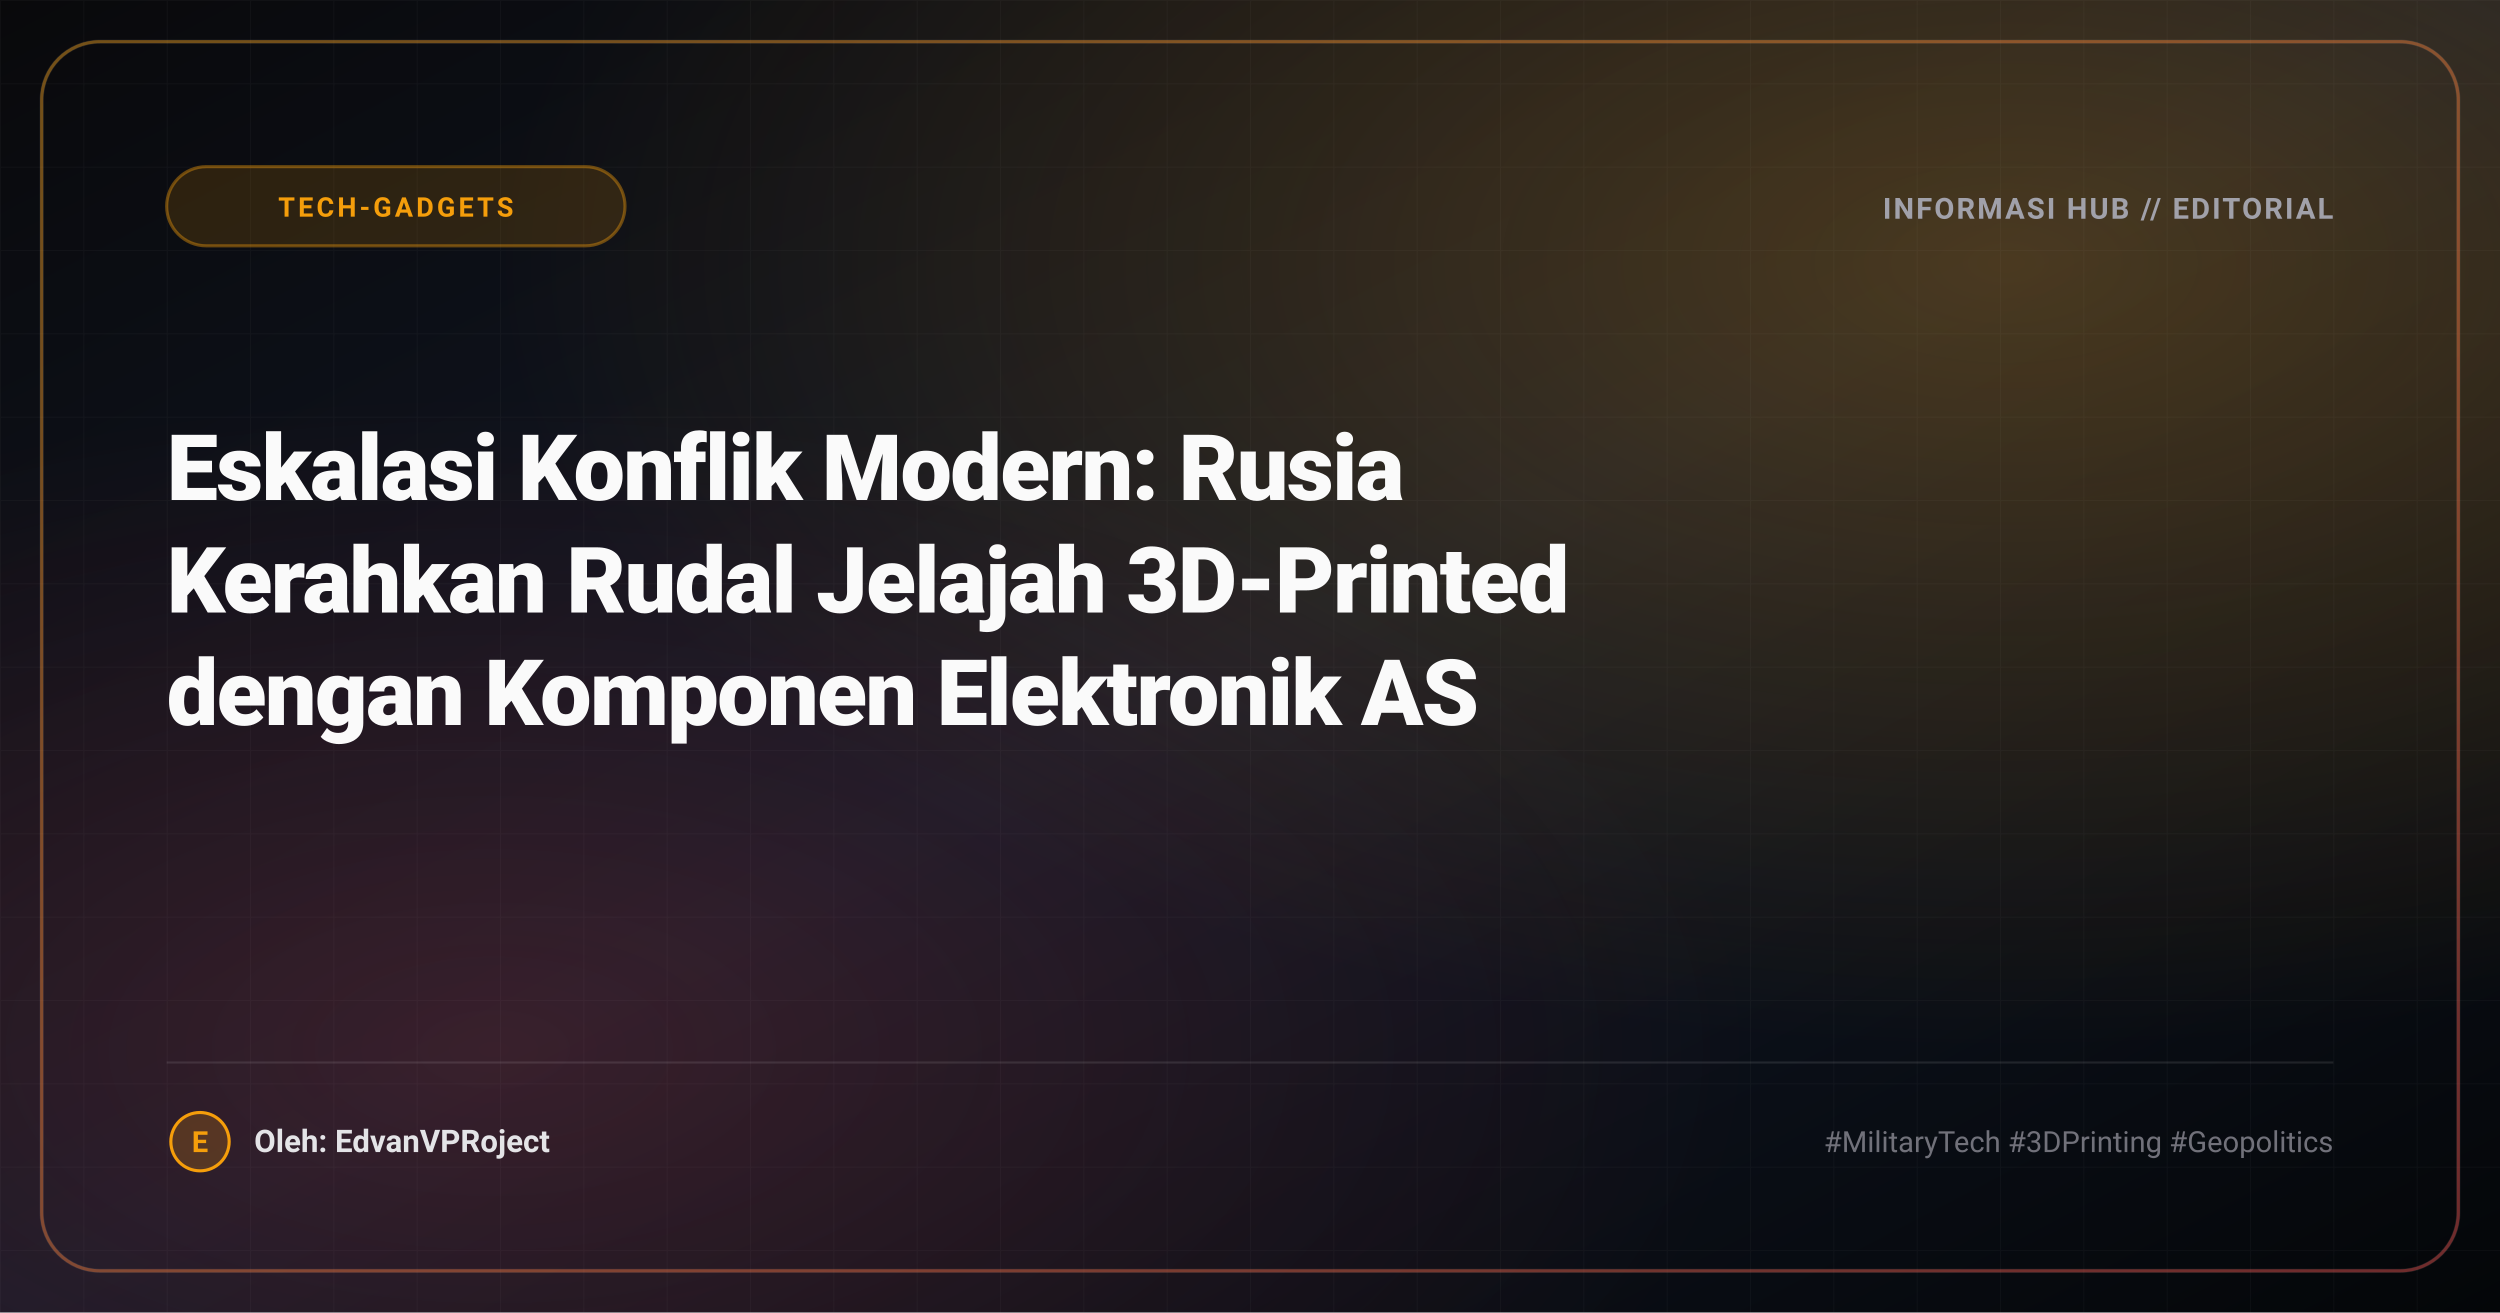
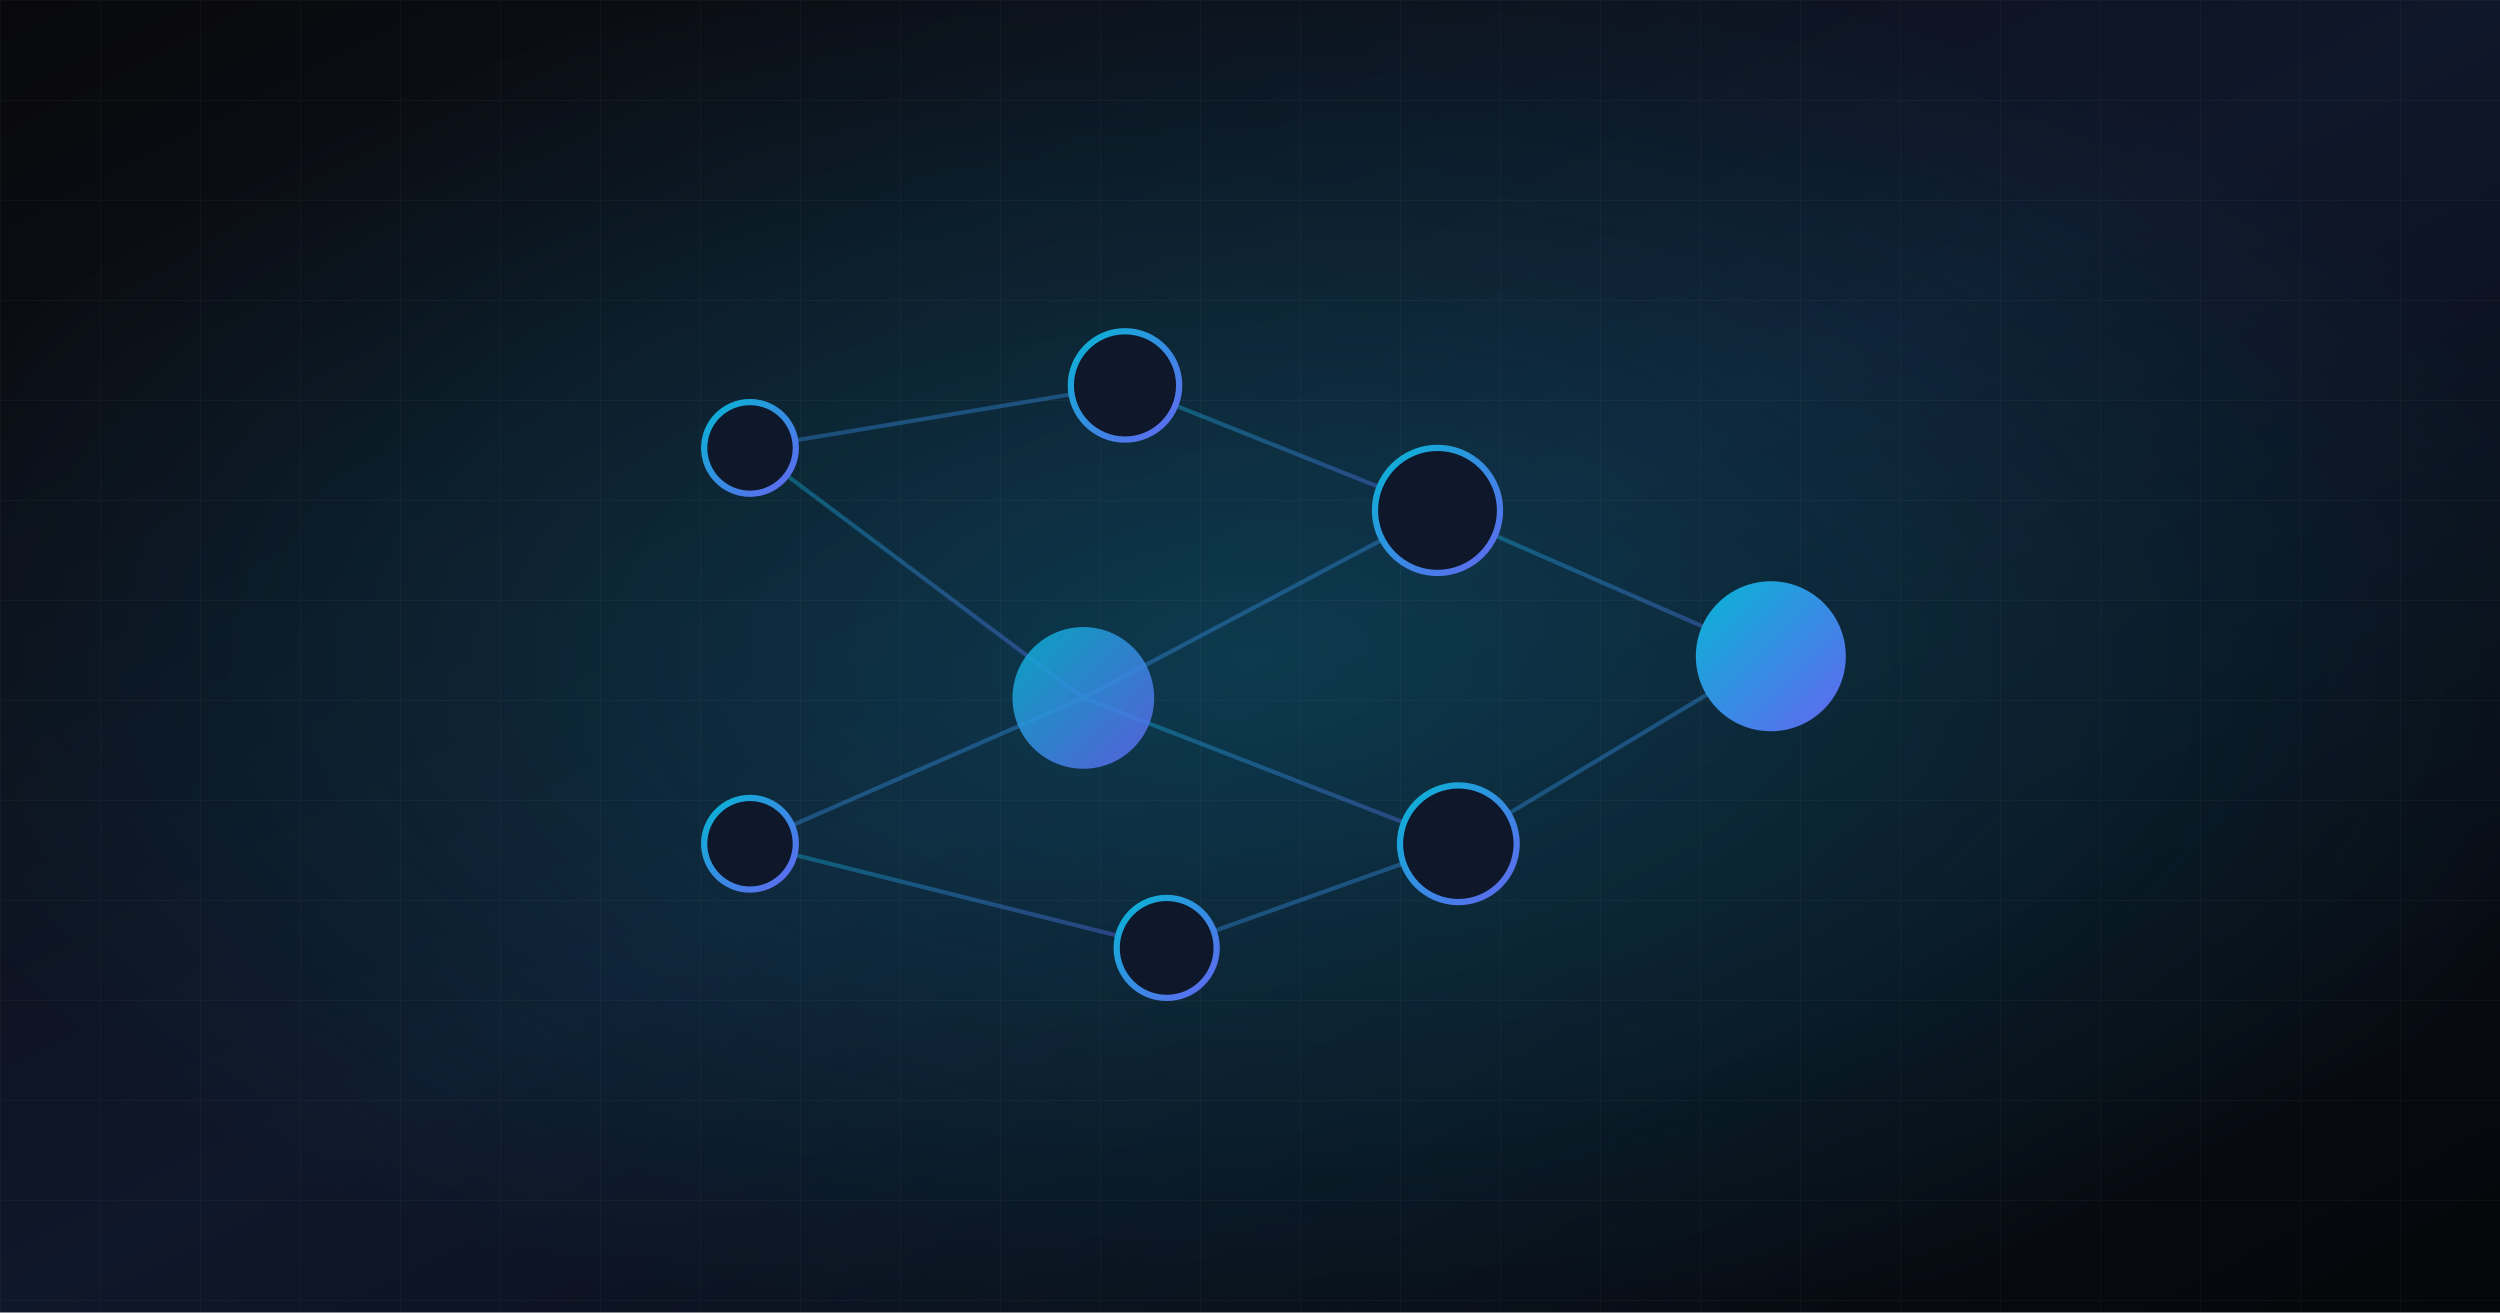
- <svg xmlns="http://www.w3.org/2000/svg" viewBox="0 0 1200 630" width="1200" height="630" shape-rendering="geometricPrecision" text-rendering="geometricPrecision">
+ <svg xmlns="http://www.w3.org/2000/svg" viewBox="0 0 1200 630" width="1200" height="630" shape-rendering="geometricPrecision">
  <defs>
-     <style>
-       text {
-         font-family: -apple-system, BlinkMacSystemFont, "Segoe UI", Roboto, "Helvetica Neue", Arial, sans-serif;
-         text-rendering: geometricPrecision;
-         -webkit-font-smoothing: antialiased;
-       }
-     </style>
    <linearGradient id="bgGrad" x1="0%" y1="0%" x2="100%" y2="100%">
      <stop offset="0%" stop-color="#09090b" />
-       <stop offset="50%" stop-color="#111827" />
+       <stop offset="50%" stop-color="#0f172a" />
      <stop offset="100%" stop-color="#040608" />
    </linearGradient>
    <linearGradient id="accGrad" x1="0%" y1="0%" x2="100%" y2="100%">
-       <stop offset="0%" stop-color="#f59e0b" />
-       <stop offset="100%" stop-color="#ef4444" />
+       <stop offset="0%" stop-color="#06b6d4" />
+       <stop offset="100%" stop-color="#6366f1" />
    </linearGradient>
-     <radialGradient id="glow" cx="80%" cy="20%" r="60%">
-       <stop offset="0%" stop-color="#f59e0b" stop-opacity="0.25" />
-       <stop offset="100%" stop-color="#f59e0b" stop-opacity="0" />
+     <radialGradient id="glow" cx="50%" cy="50%" r="55%">
+       <stop offset="0%" stop-color="#06b6d4" stop-opacity="0.22" />
+       <stop offset="100%" stop-color="#06b6d4" stop-opacity="0" />
    </radialGradient>
-     <radialGradient id="glow2" cx="20%" cy="80%" r="50%">
-       <stop offset="0%" stop-color="#ef4444" stop-opacity="0.18" />
-       <stop offset="100%" stop-color="#ef4444" stop-opacity="0" />
-     </radialGradient>
-     <pattern id="grid" width="40" height="40" patternUnits="userSpaceOnUse">
-       <path d="M 40 0 L 0 0 0 40" fill="none" stroke="rgba(255,255,255,0.03)" stroke-width="1" />
+     <pattern id="grid" width="48" height="48" patternUnits="userSpaceOnUse">
+       <path d="M 48 0 L 0 0 0 48" fill="none" stroke="rgba(255,255,255,0.035)" stroke-width="1" />
    </pattern>
  </defs>
  <rect width="1200" height="630" fill="url(#bgGrad)" />
  <rect width="1200" height="630" fill="url(#glow)" />
-   <rect width="1200" height="630" fill="url(#glow2)" />
  <rect width="1200" height="630" fill="url(#grid)" />
-   <rect x="20" y="20" width="1160" height="590" rx="28" fill="none" stroke="rgba(255,255,255,0.08)" stroke-width="2" />
-   <rect x="20" y="20" width="1160" height="590" rx="28" fill="none" stroke="url(#accGrad)" stroke-width="1.5" opacity="0.4" />
-   <g transform="translate(80, 80)">
-     <rect x="0" y="0" width="220" height="38" rx="19" fill="#f59e0b" fill-opacity="0.15" stroke="#f59e0b" stroke-opacity="0.4" stroke-width="1.5" />
-     <text x="110" y="24" fill="#f59e0b" font-family="system-ui, -apple-system, sans-serif" font-size="13" font-weight="700" text-anchor="middle" letter-spacing="1.5">
-       TECH-GADGETS
-     </text>
-     <text x="1040" y="25" fill="#a1a1aa" font-family="monospace, monospace" font-size="14" font-weight="600" text-anchor="end" letter-spacing="1">
-       INFORMASI HUB // EDITORIAL
-     </text>
-   </g>
-   <g transform="translate(0, 200)">
-     <text x="80" y="40" fill="#fafafa" font-family="system-ui, -apple-system, sans-serif" font-size="44" font-weight="800" letter-spacing="-0.8">
-       <tspan x="80" dy="0">Eskalasi Konflik Modern: Rusia</tspan>
-       <tspan x="80" dy="54">Kerahkan Rudal Jelajah 3D-Printed</tspan>
-       <tspan x="80" dy="54">dengan Komponen Elektronik AS</tspan>
-     </text>
-   </g>
-   <g transform="translate(80, 510)">
-     <line x1="0" y1="0" x2="1040" y2="0" stroke="rgba(255,255,255,0.1)" stroke-width="1" />
-     <circle cx="16" cy="38" r="14" fill="#f59e0b" fill-opacity="0.2" stroke="#f59e0b" stroke-width="1.5" />
-     <text x="16" y="43" fill="#f59e0b" font-family="sans-serif" font-size="14" font-weight="bold" text-anchor="middle">E</text>
-     <text x="42" y="43" fill="#e4e4e7" font-family="monospace, monospace" font-size="15" font-weight="600">
-       Oleh: EdvanVPRoject
-     </text>
-     <text x="1040" y="43" fill="#71717a" font-family="monospace, monospace" font-size="14" text-anchor="end">
-       #MilitaryTech   #3DPrinting   #Geopolitics
-     </text>
+   <g transform="translate(600, 315)">
+     <g stroke="url(#accGrad)" stroke-width="2" opacity="0.4">
+       <line x1="-240" y1="-100" x2="-60" y2="-130" />
+       <line x1="-240" y1="-100" x2="-80" y2="20" />
+       <line x1="-240" y1="90" x2="-80" y2="20" />
+       <line x1="-240" y1="90" x2="-40" y2="140" />
+       <line x1="-60" y1="-130" x2="90" y2="-70" />
+       <line x1="-80" y1="20" x2="90" y2="-70" />
+       <line x1="-80" y1="20" x2="100" y2="90" />
+       <line x1="-40" y1="140" x2="100" y2="90" />
+       <line x1="90" y1="-70" x2="250" y2="0" />
+       <line x1="100" y1="90" x2="250" y2="0" />
+     </g>
+     <circle cx="-240" cy="-100" r="22" fill="#0f172a" stroke="url(#accGrad)" stroke-width="3" />
+     <circle cx="-240" cy="90" r="22" fill="#0f172a" stroke="url(#accGrad)" stroke-width="3" />
+     <circle cx="-60" cy="-130" r="26" fill="#0f172a" stroke="url(#accGrad)" stroke-width="3" />
+     <circle cx="-80" cy="20" r="34" fill="url(#accGrad)" opacity="0.85" />
+     <circle cx="-40" cy="140" r="24" fill="#0f172a" stroke="url(#accGrad)" stroke-width="3" />
+     <circle cx="90" cy="-70" r="30" fill="#0f172a" stroke="url(#accGrad)" stroke-width="3" />
+     <circle cx="100" cy="90" r="28" fill="#0f172a" stroke="url(#accGrad)" stroke-width="3" />
+     <circle cx="250" cy="0" r="36" fill="url(#accGrad)" />
  </g>
</svg>
